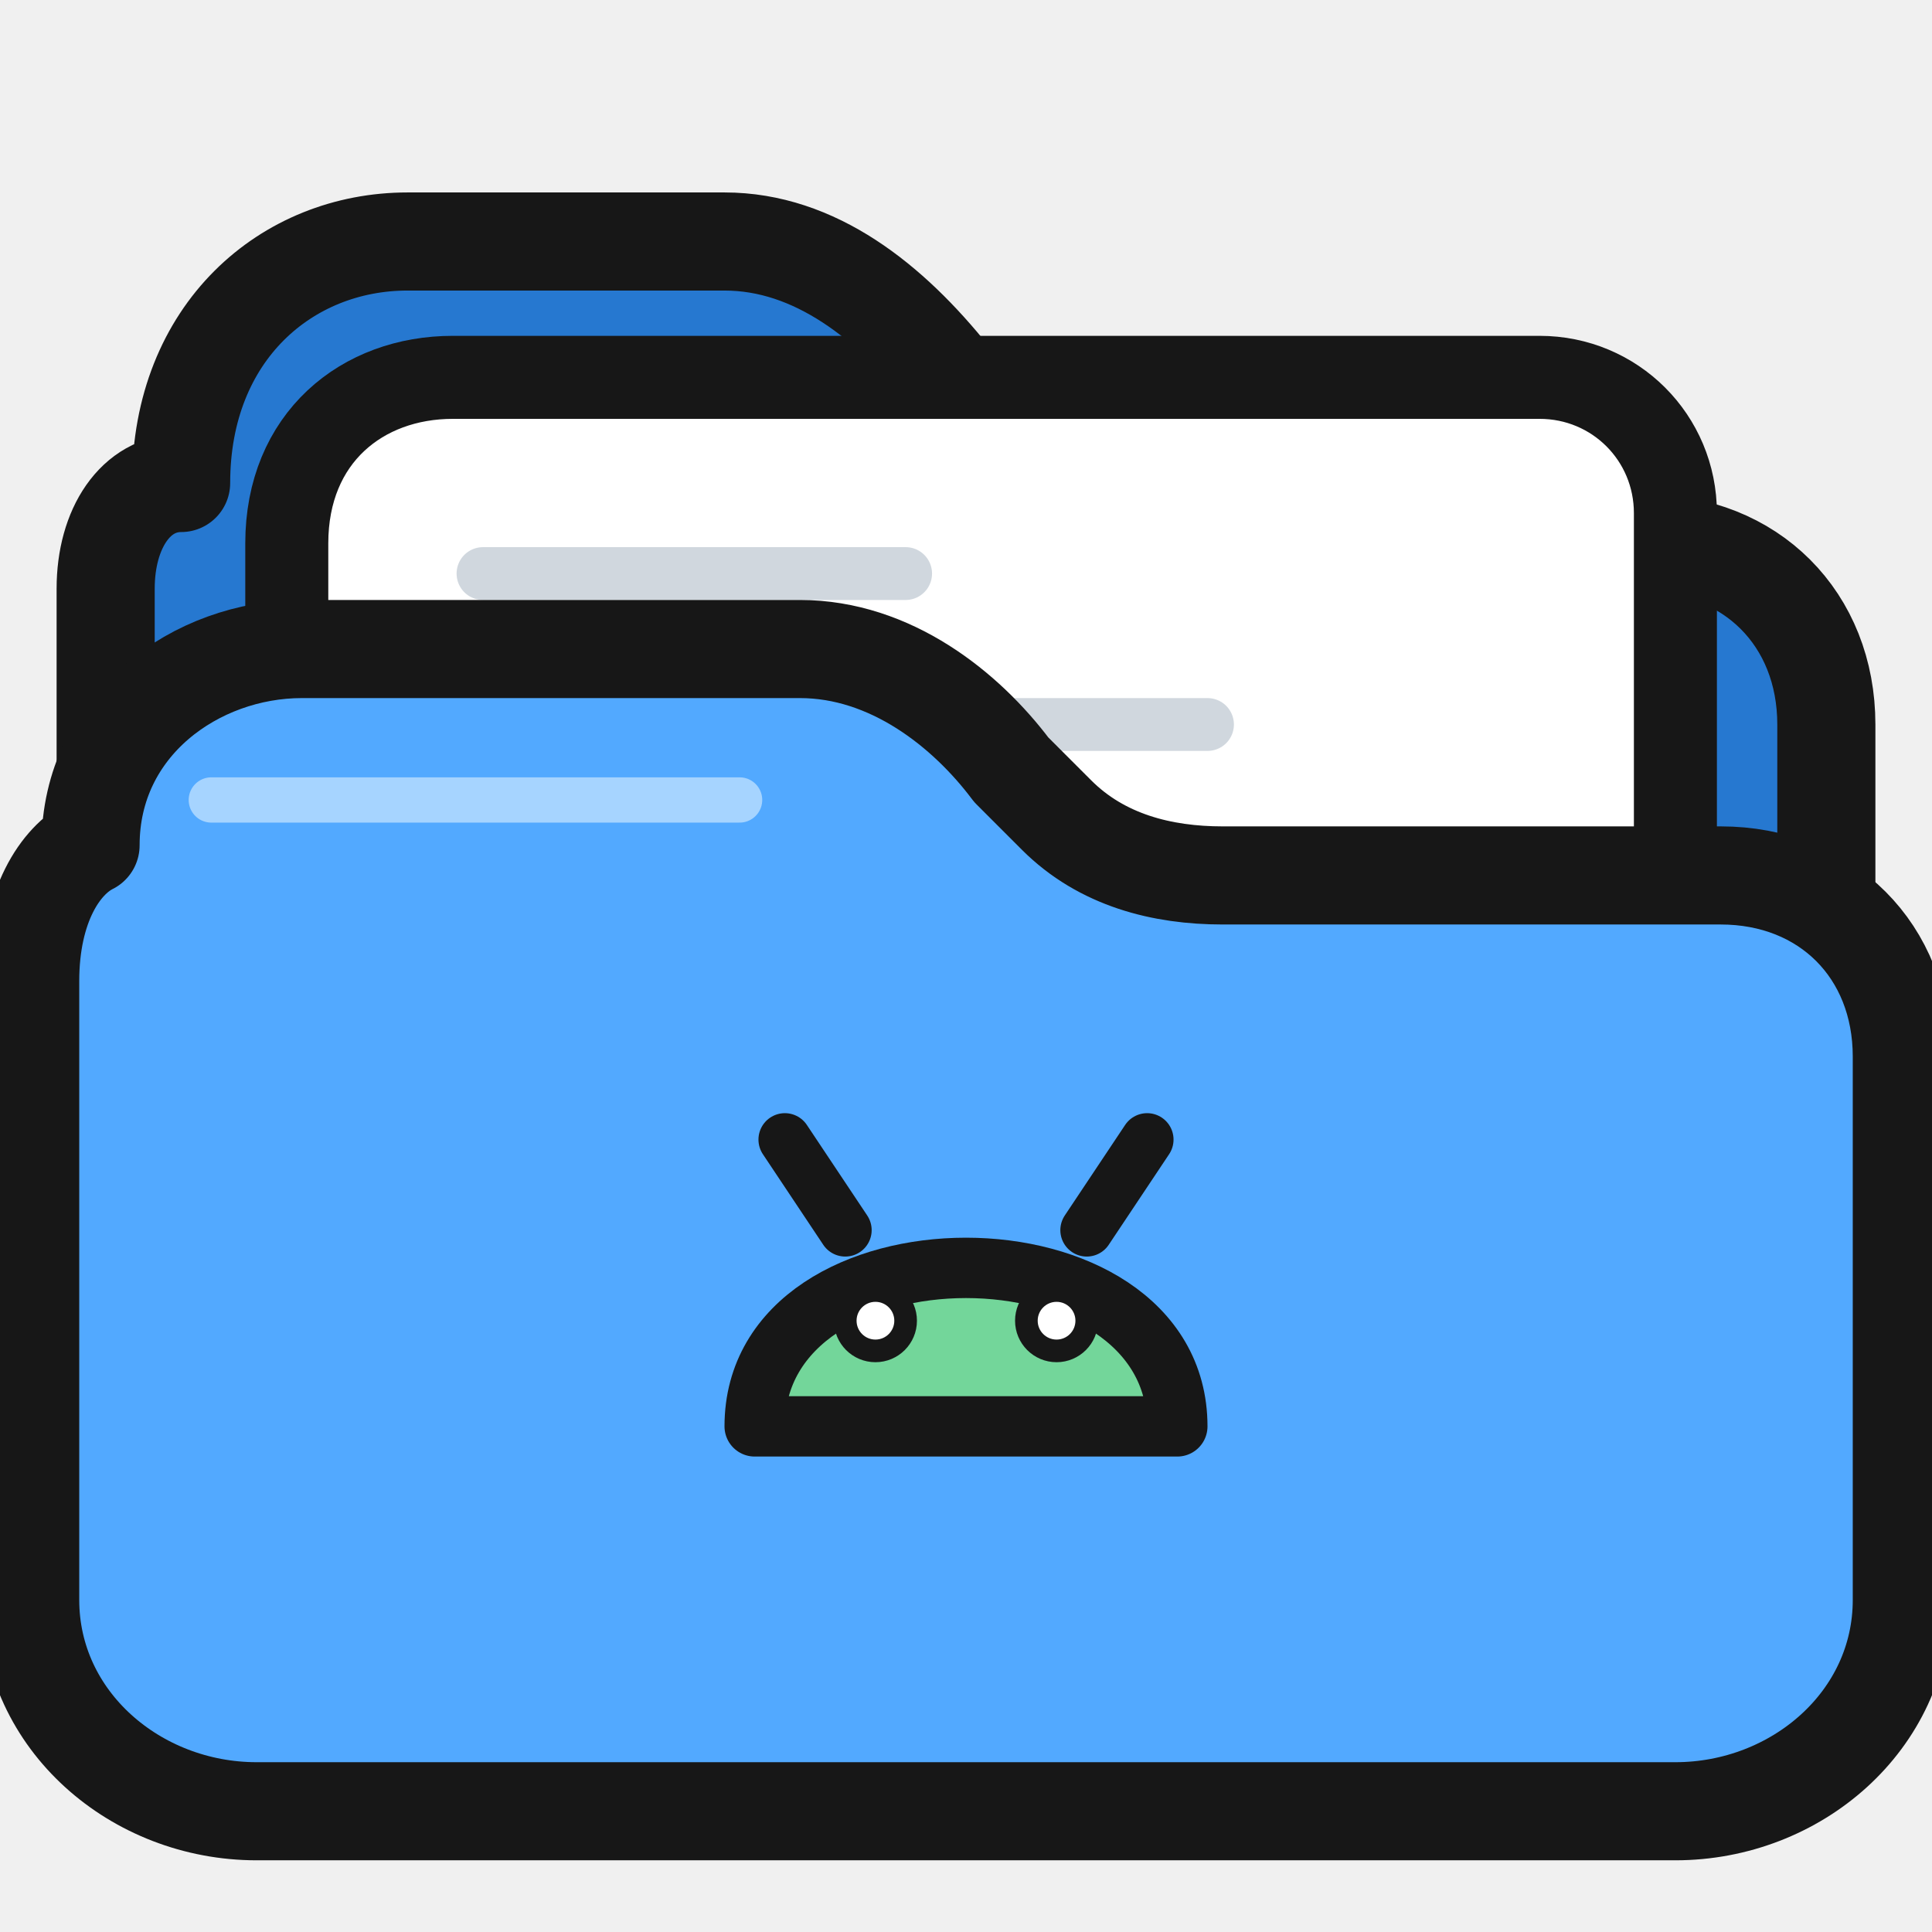
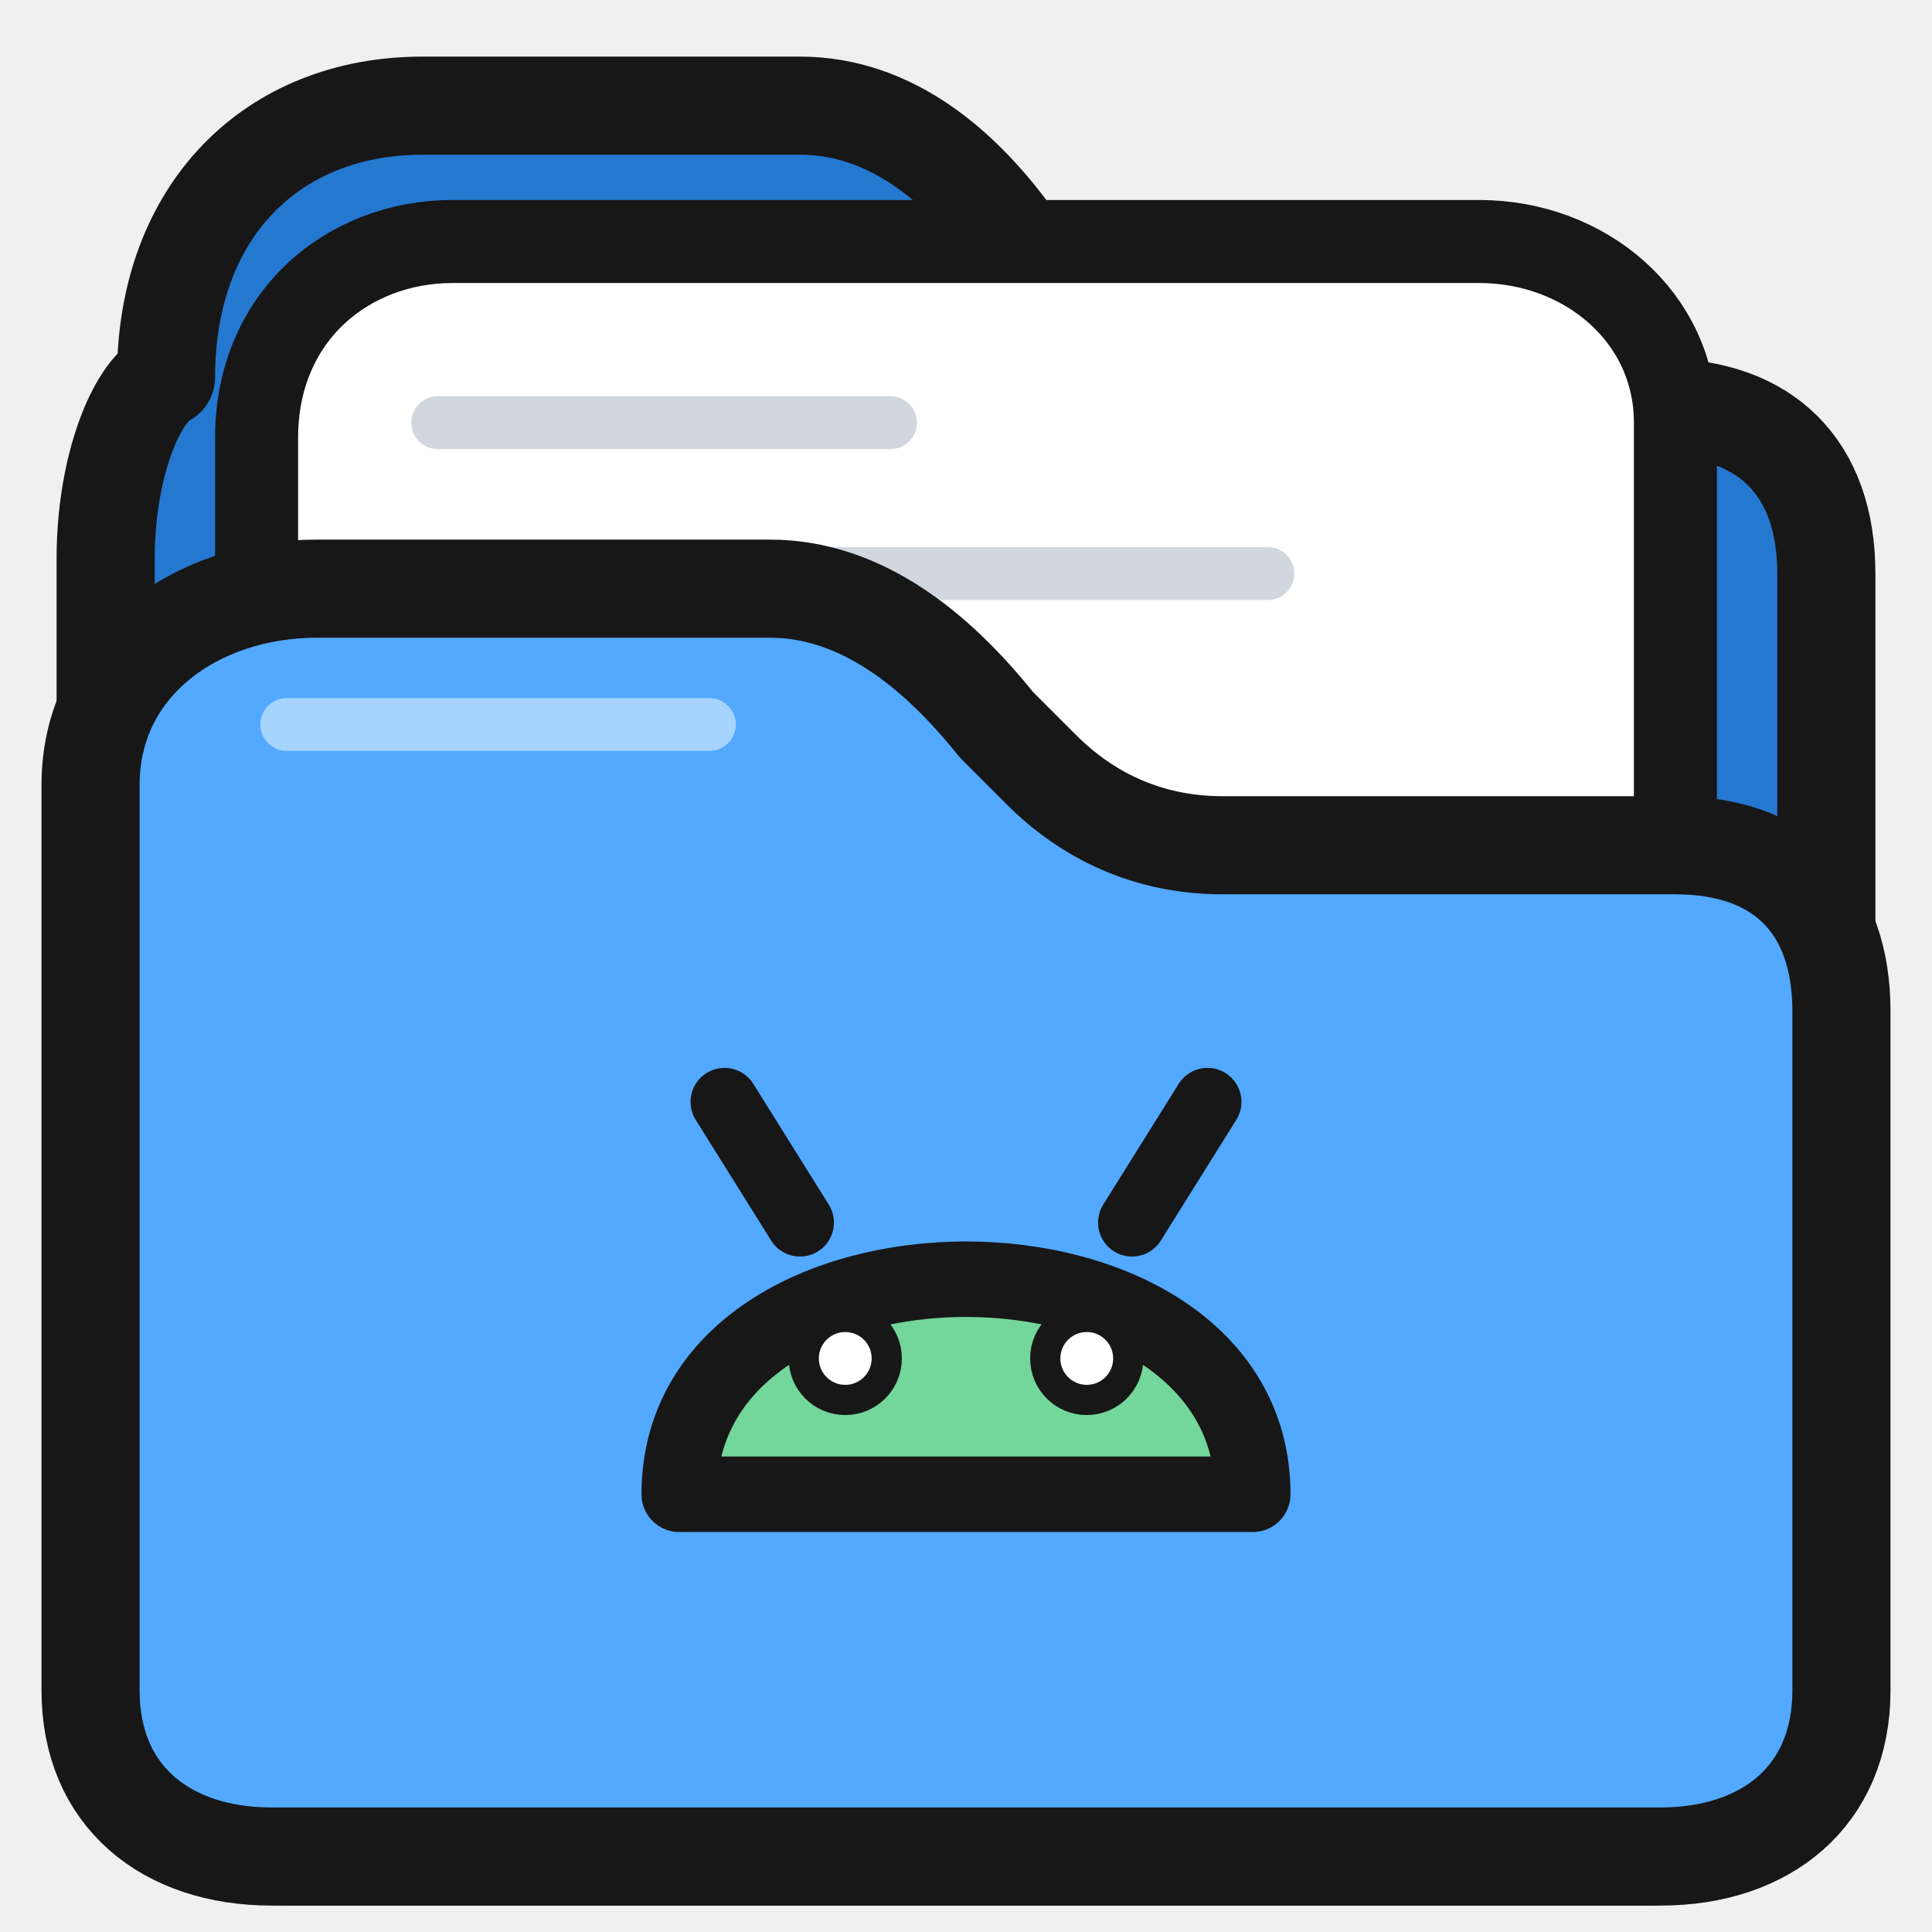
<svg xmlns="http://www.w3.org/2000/svg" viewBox="0 0 256 256" width="256" height="256">
-   <path d="M 24 64            C 24 44, 38 32, 54 32            L 96 32            C 108 32, 118 40, 126 50            L 134 60            C 140 68, 148 72, 158 72            L 218 72            C 232 72, 242 82, 242 96            L 242 208            C 242 224, 230 236, 214 236            L 42 236            C 26 236, 14 224, 14 208            L 14 78            C 14 70, 18 64, 24 64 Z" fill="#2678D0" stroke="#171717" stroke-width="13" stroke-linejoin="round" />
-   <path d="M 38 72            C 38 58, 48 50, 60 50            L 204 50            C 214 50, 222 58, 222 68            L 222 130            L 38 130 Z" fill="#FFFFFF" stroke="#171717" stroke-width="11" stroke-linejoin="round" />
-   <path d="M 64 76 L 120 76" stroke="#D0D7DE" stroke-width="7" stroke-linecap="round" />
-   <path d="M 64 96 L 160 96" stroke="#D0D7DE" stroke-width="7" stroke-linecap="round" />
-   <path d="M 12 112            C 12 96, 26 86, 40 86            L 106 86            C 118 86, 128 94, 134 102            L 140 108            C 146 114, 154 116, 162 116            L 228 116            C 242 116, 252 126, 252 140            L 252 212            C 252 228, 238 240, 222 240            L 34 240            C 18 240, 4 228, 4 212            L 4 130            C 4 120, 8 114, 12 112 Z" fill="#52A9FF" stroke="#171717" stroke-width="13" stroke-linejoin="round" />
-   <path d="M 28 106 L 98 106" stroke="#A6D4FF" stroke-width="6" stroke-linecap="round" />
-   <g transform="translate(128, 175)">
-     <line x1="-16" y1="-12" x2="-24" y2="-24" stroke="#171717" stroke-width="7" stroke-linecap="round" />
-     <line x1="16" y1="-12" x2="24" y2="-24" stroke="#171717" stroke-width="7" stroke-linecap="round" />
-     <path d="M -28 14 L 28 14 C 28 -14, -28 -14, -28 14 Z" fill="#73D69A" stroke="#171717" stroke-width="8" stroke-linejoin="round" />
-     <circle cx="-12" cy="0" r="4" fill="#FFFFFF" stroke="#171717" stroke-width="3" />
-     <circle cx="12" cy="0" r="4" fill="#FFFFFF" stroke="#171717" stroke-width="3" />
+   <path d="M 22 50            C 22 28, 36 14, 56 14            L 106 14            C 118 14, 128 22, 136 34            L 142 42            C 148 50, 156 54, 166 54            L 220 54            C 234 54, 242 62, 242 76            L 242 222            C 242 236, 232 246, 218 246            L 38 246            C 24 246, 14 236, 14 222            L 14 74            C 14 62, 18 52, 22 50 Z" fill="#2478D0" stroke="#171717" stroke-width="13" stroke-linejoin="round" />
+   <path d="M 34 58            C 34 42, 46 32, 60 32            L 196 32            C 210 32, 222 42, 222 56            L 222 116            L 34 116 Z" fill="#FFFFFF" stroke="#171717" stroke-width="11" stroke-linejoin="round" />
+   <path d="M 58 56 L 118 56" stroke="#D0D7DE" stroke-width="7" stroke-linecap="round" />
+   <path d="M 58 76 L 168 76" stroke="#D0D7DE" stroke-width="7" stroke-linecap="round" />
+   <path d="M 12 104            C 12 88, 26 78, 42 78            L 102 78            C 114 78, 124 86, 132 96            L 138 102            C 144 108, 152 112, 162 112            L 222 112            C 236 112, 244 120, 244 134            L 244 224            C 244 238, 234 246, 220 246            L 36 246            C 22 246, 12 238, 12 224 Z" fill="#52A9FF" stroke="#171717" stroke-width="13" stroke-linejoin="round" />
+   <path d="M 38 96 L 94 96" stroke="#A6D4FF" stroke-width="7" stroke-linecap="round" />
+   <g transform="translate(128, 178)">
+     <line x1="-22" y1="-16" x2="-32" y2="-32" stroke="#171717" stroke-width="9" stroke-linecap="round" />
+     <line x1="22" y1="-16" x2="32" y2="-32" stroke="#171717" stroke-width="9" stroke-linecap="round" />
+     <path d="M -38 20 L 38 20 C 38 -18, -38 -18, -38 20 Z" fill="#73D69A" stroke="#171717" stroke-width="10" stroke-linejoin="round" />
+     <circle cx="-16" cy="2" r="5.5" fill="#FFFFFF" stroke="#171717" stroke-width="4" />
+     <circle cx="16" cy="2" r="5.5" fill="#FFFFFF" stroke="#171717" stroke-width="4" />
  </g>
</svg>
